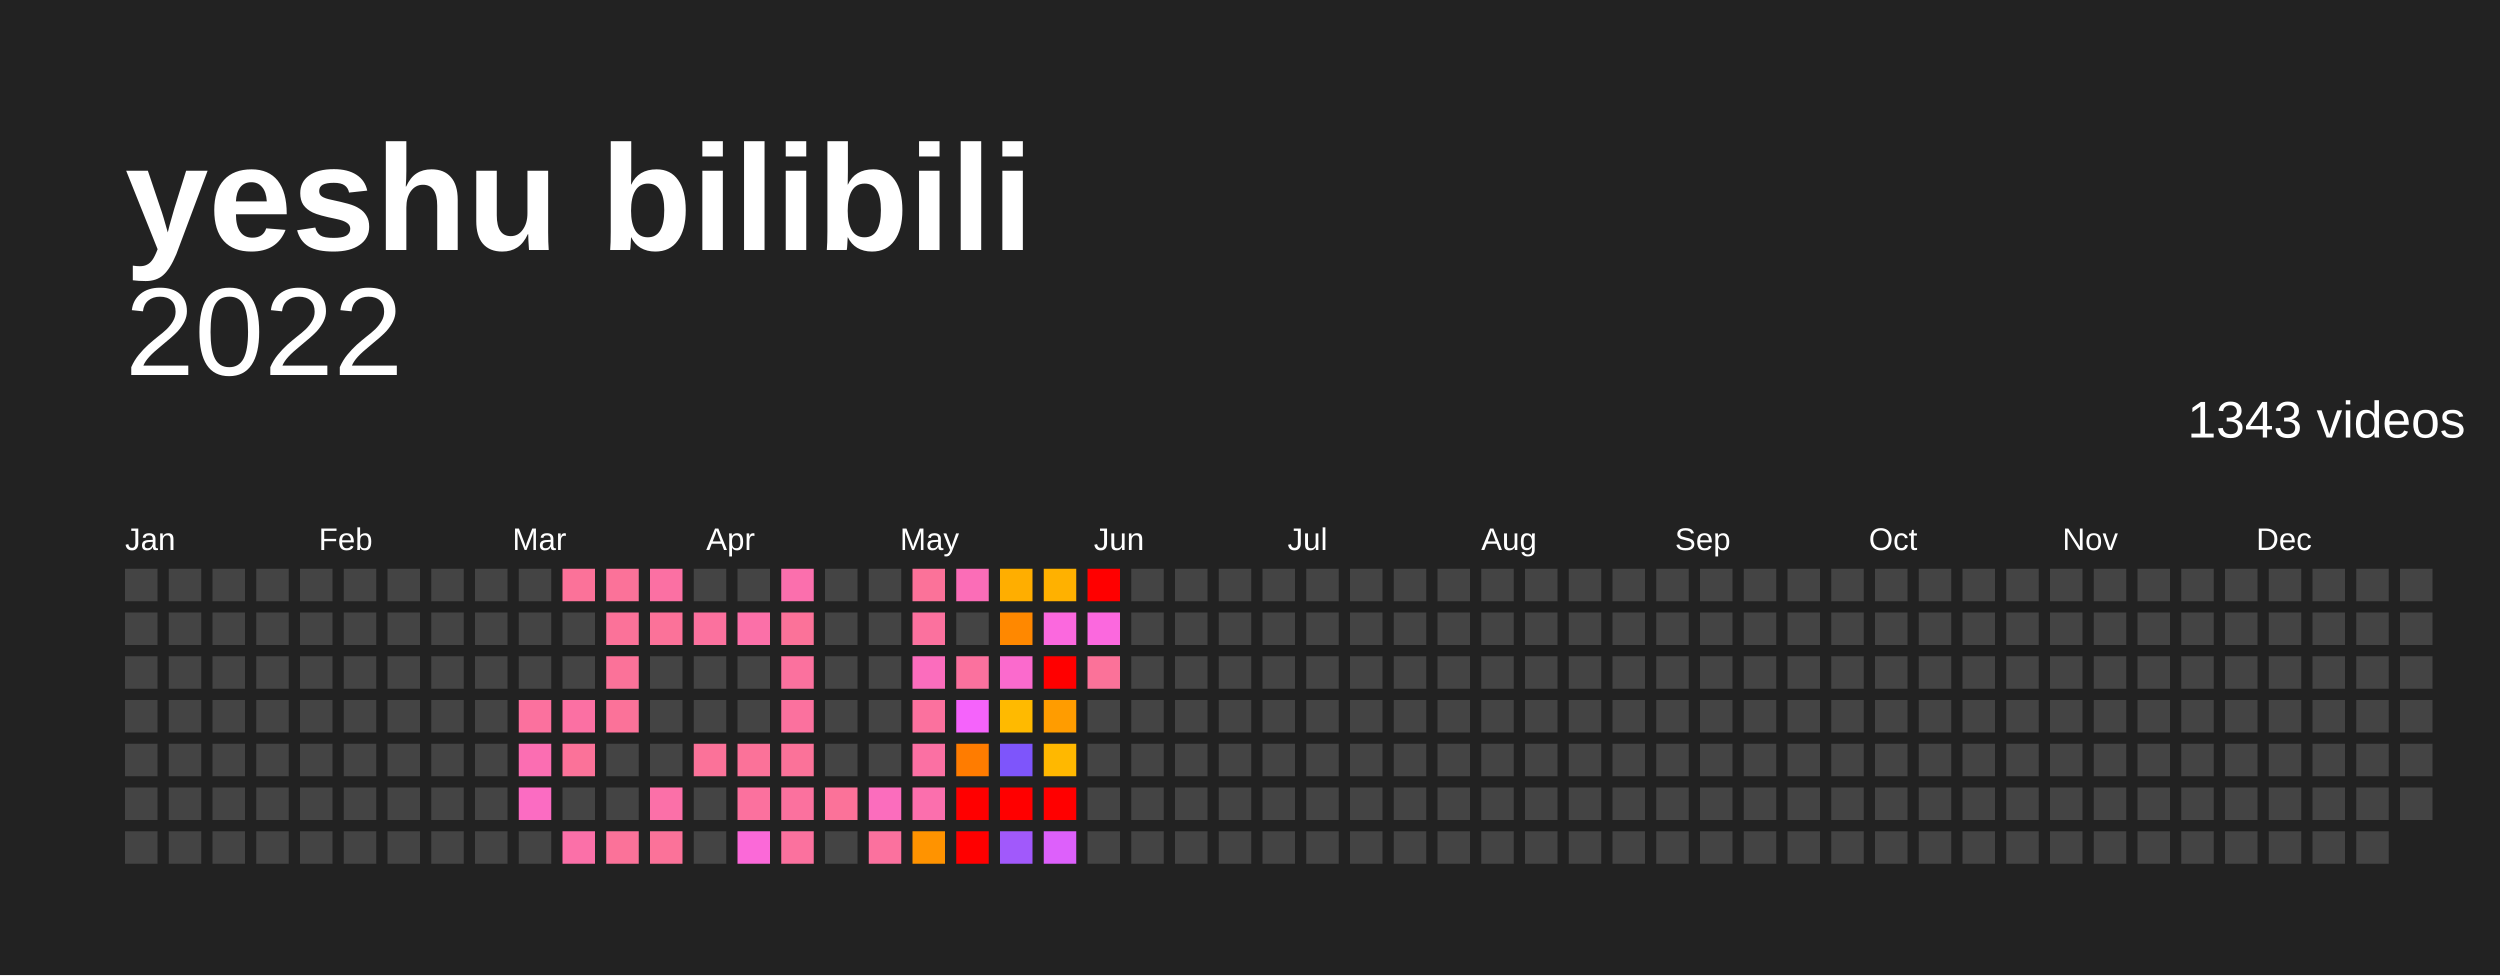
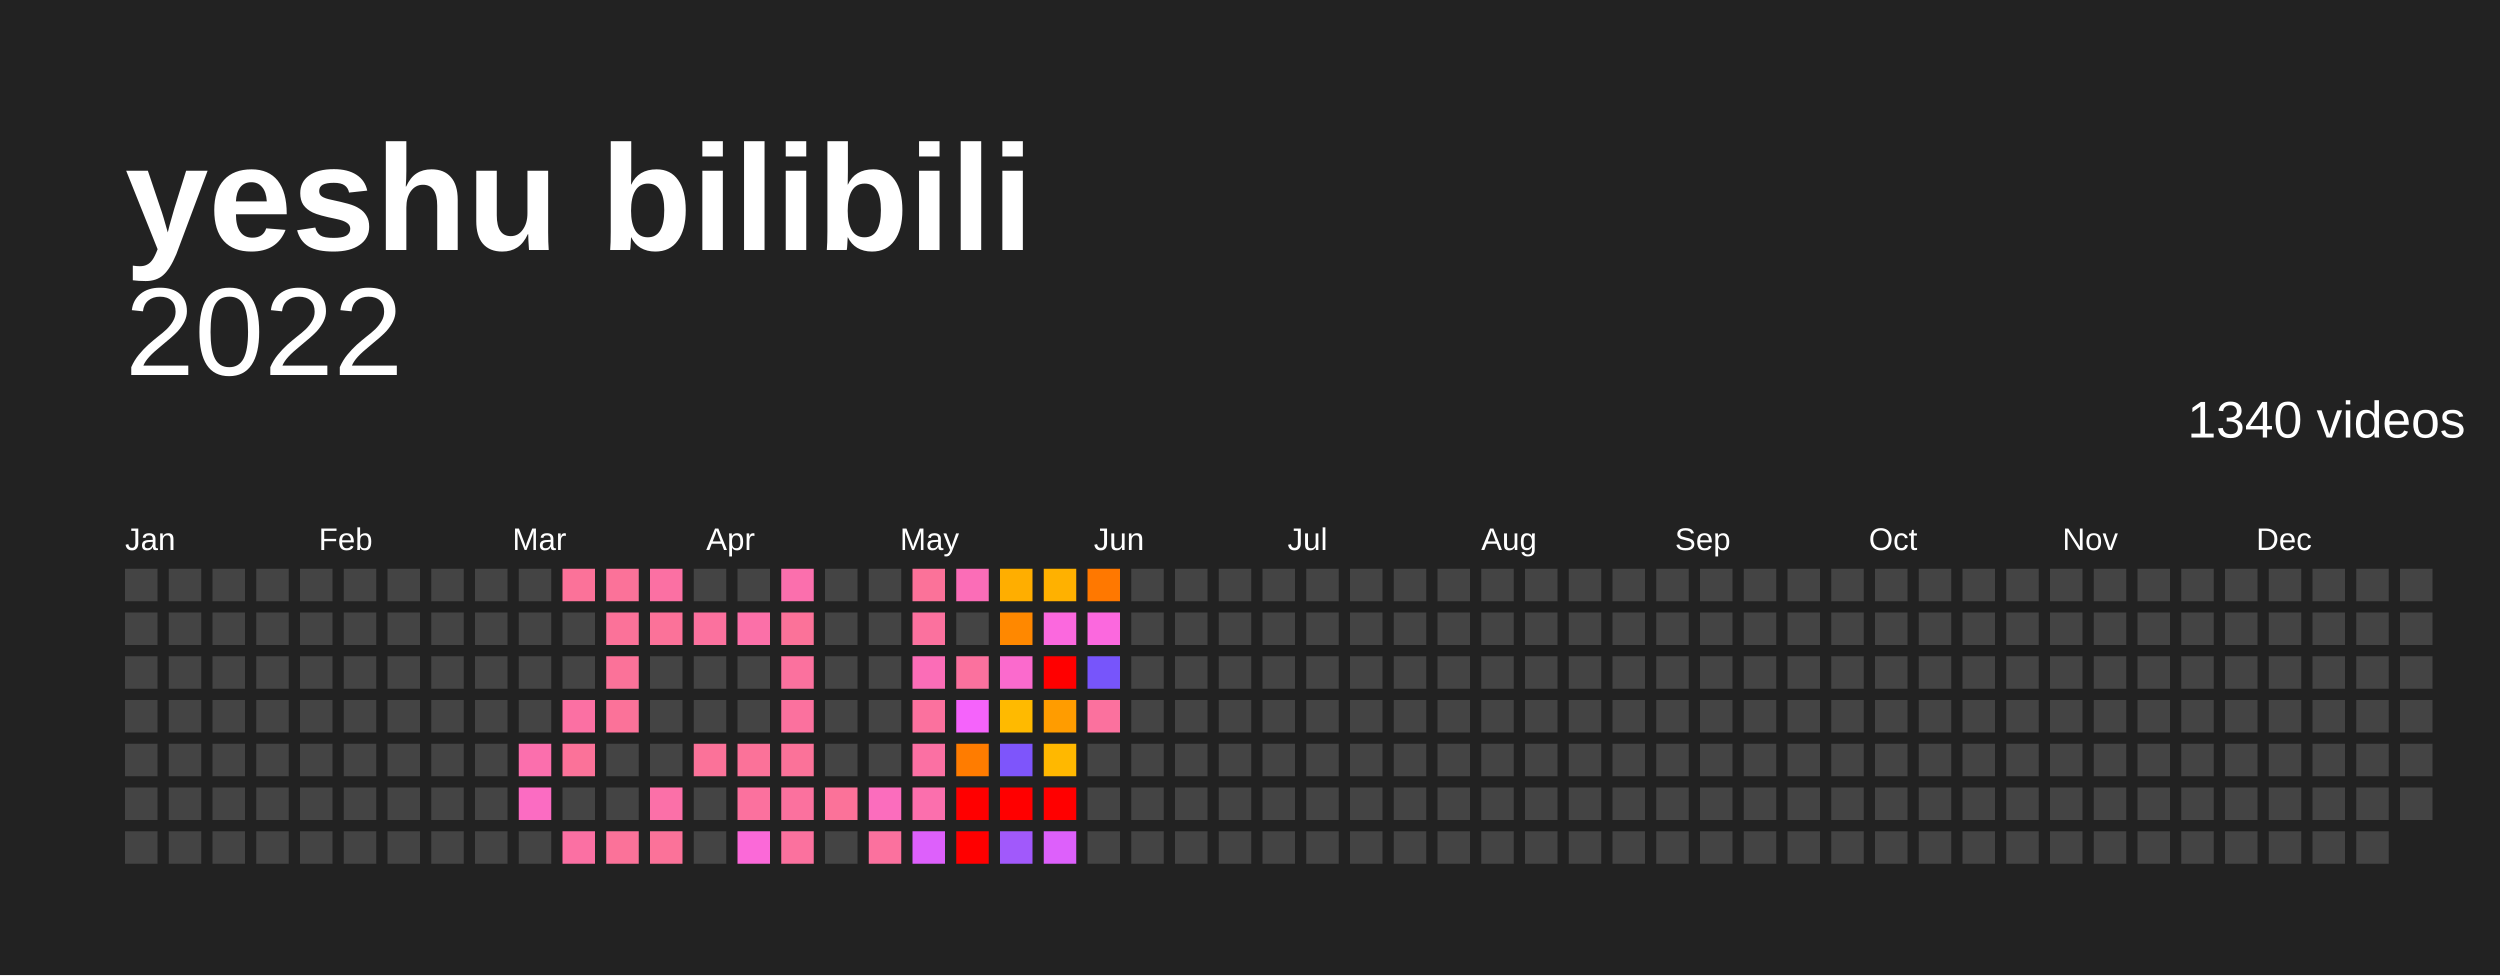
<svg xmlns="http://www.w3.org/2000/svg" baseProfile="full" height="78mm" version="1.1" viewBox="0,0,200,78" width="200mm">
  <defs />
  <rect fill="#222222" height="78" width="200" x="0" y="0" />
  <text fill="#FFFFFF" style="font-size:12px; font-family:Arial; font-weight:bold;" x="10" y="20">yeshu bilibili</text>
  <text alignment-baseline="hanging" fill="#FFFFFF" style="font-size:10.0px; font-family:Arial;" x="10" y="30">2022</text>
-   <text alignment-baseline="hanging" fill="#FFFFFF" style="font-size:4.125px; font-family:Arial;" x="175" y="35">1343 videos</text>
+   <text alignment-baseline="hanging" fill="#FFFFFF" style="font-size:4.125px; font-family:Arial;" x="175" y="35">1340 videos</text>
  <text fill="#FFFFFF" style="font-size:2.5px; font-family:Arial" x="10.0" y="44">Jan</text>
  <text fill="#FFFFFF" style="font-size:2.5px; font-family:Arial" x="25.5" y="44">Feb</text>
  <text fill="#FFFFFF" style="font-size:2.5px; font-family:Arial" x="41.0" y="44">Mar</text>
  <text fill="#FFFFFF" style="font-size:2.5px; font-family:Arial" x="56.5" y="44">Apr</text>
  <text fill="#FFFFFF" style="font-size:2.5px; font-family:Arial" x="72.0" y="44">May</text>
  <text fill="#FFFFFF" style="font-size:2.5px; font-family:Arial" x="87.5" y="44">Jun</text>
  <text fill="#FFFFFF" style="font-size:2.5px; font-family:Arial" x="103.0" y="44">Jul</text>
  <text fill="#FFFFFF" style="font-size:2.5px; font-family:Arial" x="118.5" y="44">Aug</text>
  <text fill="#FFFFFF" style="font-size:2.5px; font-family:Arial" x="134.0" y="44">Sep</text>
  <text fill="#FFFFFF" style="font-size:2.5px; font-family:Arial" x="149.5" y="44">Oct</text>
  <text fill="#FFFFFF" style="font-size:2.5px; font-family:Arial" x="165.0" y="44">Nov</text>
  <text fill="#FFFFFF" style="font-size:2.5px; font-family:Arial" x="180.5" y="44">Dec</text>
  <rect fill="#444444" height="2.6" width="2.6" x="10.0" y="45.5" />
  <rect fill="#444444" height="2.6" width="2.6" x="10.0" y="49.0" />
  <rect fill="#444444" height="2.6" width="2.6" x="10.0" y="52.5" />
  <rect fill="#444444" height="2.6" width="2.6" x="10.0" y="56.0" />
  <rect fill="#444444" height="2.6" width="2.6" x="10.0" y="59.5" />
  <rect fill="#444444" height="2.6" width="2.6" x="10.0" y="63.0" />
  <rect fill="#444444" height="2.6" width="2.6" x="10.0" y="66.5" />
  <rect fill="#444444" height="2.6" width="2.6" x="13.5" y="45.5" />
  <rect fill="#444444" height="2.6" width="2.6" x="13.5" y="49.0" />
  <rect fill="#444444" height="2.6" width="2.6" x="13.5" y="52.5" />
  <rect fill="#444444" height="2.6" width="2.6" x="13.5" y="56.0" />
  <rect fill="#444444" height="2.6" width="2.6" x="13.5" y="59.5" />
  <rect fill="#444444" height="2.6" width="2.6" x="13.5" y="63.0" />
  <rect fill="#444444" height="2.6" width="2.6" x="13.5" y="66.5" />
  <rect fill="#444444" height="2.6" width="2.6" x="17.0" y="45.5" />
  <rect fill="#444444" height="2.6" width="2.6" x="17.0" y="49.0" />
  <rect fill="#444444" height="2.6" width="2.6" x="17.0" y="52.5" />
  <rect fill="#444444" height="2.6" width="2.6" x="17.0" y="56.0" />
  <rect fill="#444444" height="2.6" width="2.6" x="17.0" y="59.5" />
  <rect fill="#444444" height="2.6" width="2.6" x="17.0" y="63.0" />
  <rect fill="#444444" height="2.6" width="2.6" x="17.0" y="66.5" />
  <rect fill="#444444" height="2.6" width="2.6" x="20.5" y="45.5" />
  <rect fill="#444444" height="2.6" width="2.6" x="20.5" y="49.0" />
  <rect fill="#444444" height="2.6" width="2.6" x="20.5" y="52.5" />
  <rect fill="#444444" height="2.6" width="2.6" x="20.5" y="56.0" />
  <rect fill="#444444" height="2.6" width="2.6" x="20.5" y="59.5" />
  <rect fill="#444444" height="2.6" width="2.6" x="20.5" y="63.0" />
  <rect fill="#444444" height="2.6" width="2.6" x="20.5" y="66.5" />
  <rect fill="#444444" height="2.6" width="2.6" x="24.0" y="45.5" />
  <rect fill="#444444" height="2.6" width="2.6" x="24.0" y="49.0" />
  <rect fill="#444444" height="2.6" width="2.6" x="24.0" y="52.5" />
  <rect fill="#444444" height="2.6" width="2.6" x="24.0" y="56.0" />
  <rect fill="#444444" height="2.6" width="2.6" x="24.0" y="59.5" />
  <rect fill="#444444" height="2.6" width="2.6" x="24.0" y="63.0" />
  <rect fill="#444444" height="2.6" width="2.6" x="24.0" y="66.5" />
  <rect fill="#444444" height="2.6" width="2.6" x="27.5" y="45.5" />
  <rect fill="#444444" height="2.6" width="2.6" x="27.5" y="49.0" />
  <rect fill="#444444" height="2.6" width="2.6" x="27.5" y="52.5" />
  <rect fill="#444444" height="2.6" width="2.6" x="27.5" y="56.0" />
  <rect fill="#444444" height="2.6" width="2.6" x="27.5" y="59.5" />
  <rect fill="#444444" height="2.6" width="2.6" x="27.5" y="63.0" />
  <rect fill="#444444" height="2.6" width="2.6" x="27.5" y="66.5" />
  <rect fill="#444444" height="2.6" width="2.6" x="31.0" y="45.5" />
  <rect fill="#444444" height="2.6" width="2.6" x="31.0" y="49.0" />
  <rect fill="#444444" height="2.6" width="2.6" x="31.0" y="52.5" />
  <rect fill="#444444" height="2.6" width="2.6" x="31.0" y="56.0" />
  <rect fill="#444444" height="2.6" width="2.6" x="31.0" y="59.5" />
  <rect fill="#444444" height="2.6" width="2.6" x="31.0" y="63.0" />
  <rect fill="#444444" height="2.6" width="2.6" x="31.0" y="66.5" />
  <rect fill="#444444" height="2.6" width="2.6" x="34.5" y="45.5" />
  <rect fill="#444444" height="2.6" width="2.6" x="34.5" y="49.0" />
  <rect fill="#444444" height="2.6" width="2.6" x="34.5" y="52.5" />
  <rect fill="#444444" height="2.6" width="2.6" x="34.5" y="56.0" />
  <rect fill="#444444" height="2.6" width="2.6" x="34.5" y="59.5" />
  <rect fill="#444444" height="2.6" width="2.6" x="34.5" y="63.0" />
  <rect fill="#444444" height="2.6" width="2.6" x="34.5" y="66.5" />
  <rect fill="#444444" height="2.6" width="2.6" x="38.0" y="45.5" />
  <rect fill="#444444" height="2.6" width="2.6" x="38.0" y="49.0" />
  <rect fill="#444444" height="2.6" width="2.6" x="38.0" y="52.5" />
  <rect fill="#444444" height="2.6" width="2.6" x="38.0" y="56.0" />
  <rect fill="#444444" height="2.6" width="2.6" x="38.0" y="59.5" />
  <rect fill="#444444" height="2.6" width="2.6" x="38.0" y="63.0" />
  <rect fill="#444444" height="2.6" width="2.6" x="38.0" y="66.5" />
  <rect fill="#444444" height="2.6" width="2.6" x="41.5" y="45.5" />
  <rect fill="#444444" height="2.6" width="2.6" x="41.5" y="49.0" />
  <rect fill="#444444" height="2.6" width="2.6" x="41.5" y="52.5" />
-   <rect fill="#fb719e" height="2.6" width="2.6" x="41.5" y="56.0" />
-   <rect fill="#fb6eb2" height="2.6" width="2.6" x="41.5" y="59.5" />
+   <rect fill="#444444" height="2.6" width="2.6" x="41.5" y="56.0" />
+   <rect fill="#fb6fad" height="2.6" width="2.6" x="41.5" y="59.5" />
  <rect fill="#fb6cc2" height="2.6" width="2.6" x="41.5" y="63.0" />
  <rect fill="#444444" height="2.6" width="2.6" x="41.5" y="66.5" />
  <rect fill="#fb7299" height="2.6" width="2.6" x="45.0" y="45.5" />
  <rect fill="#444444" height="2.6" width="2.6" x="45.0" y="49.0" />
  <rect fill="#444444" height="2.6" width="2.6" x="45.0" y="52.5" />
  <rect fill="#fb70a3" height="2.6" width="2.6" x="45.0" y="56.0" />
  <rect fill="#fb7299" height="2.6" width="2.6" x="45.0" y="59.5" />
  <rect fill="#444444" height="2.6" width="2.6" x="45.0" y="63.0" />
-   <rect fill="#fb70a8" height="2.6" width="2.6" x="45.0" y="66.5" />
+   <rect fill="#fb70a3" height="2.6" width="2.6" x="45.0" y="66.5" />
  <rect fill="#fb7299" height="2.6" width="2.6" x="48.5" y="45.5" />
  <rect fill="#fb7299" height="2.6" width="2.6" x="48.5" y="49.0" />
  <rect fill="#fb7299" height="2.6" width="2.6" x="48.5" y="52.5" />
  <rect fill="#fb7299" height="2.6" width="2.6" x="48.5" y="56.0" />
  <rect fill="#444444" height="2.6" width="2.6" x="48.5" y="59.5" />
  <rect fill="#444444" height="2.6" width="2.6" x="48.5" y="63.0" />
  <rect fill="#fb7299" height="2.6" width="2.6" x="48.5" y="66.5" />
  <rect fill="#fb70a3" height="2.6" width="2.6" x="52.0" y="45.5" />
  <rect fill="#fb7299" height="2.6" width="2.6" x="52.0" y="49.0" />
  <rect fill="#444444" height="2.6" width="2.6" x="52.0" y="52.5" />
  <rect fill="#444444" height="2.6" width="2.6" x="52.0" y="56.0" />
  <rect fill="#444444" height="2.6" width="2.6" x="52.0" y="59.5" />
  <rect fill="#fb70a8" height="2.6" width="2.6" x="52.0" y="63.0" />
  <rect fill="#fb7299" height="2.6" width="2.6" x="52.0" y="66.5" />
  <rect fill="#444444" height="2.6" width="2.6" x="55.5" y="45.5" />
  <rect fill="#fb719e" height="2.6" width="2.6" x="55.5" y="49.0" />
  <rect fill="#444444" height="2.6" width="2.6" x="55.5" y="52.5" />
  <rect fill="#444444" height="2.6" width="2.6" x="55.5" y="56.0" />
  <rect fill="#fb7299" height="2.6" width="2.6" x="55.5" y="59.5" />
  <rect fill="#444444" height="2.6" width="2.6" x="55.5" y="63.0" />
  <rect fill="#444444" height="2.6" width="2.6" x="55.5" y="66.5" />
  <rect fill="#444444" height="2.6" width="2.6" x="59.0" y="45.5" />
  <rect fill="#fb70a8" height="2.6" width="2.6" x="59.0" y="49.0" />
  <rect fill="#444444" height="2.6" width="2.6" x="59.0" y="52.5" />
  <rect fill="#444444" height="2.6" width="2.6" x="59.0" y="56.0" />
  <rect fill="#fb7299" height="2.6" width="2.6" x="59.0" y="59.5" />
  <rect fill="#fb719e" height="2.6" width="2.6" x="59.0" y="63.0" />
  <rect fill="#fb69d8" height="2.6" width="2.6" x="59.0" y="66.5" />
  <rect fill="#fb6fad" height="2.6" width="2.6" x="62.5" y="45.5" />
  <rect fill="#fb7299" height="2.6" width="2.6" x="62.5" y="49.0" />
  <rect fill="#fb719e" height="2.6" width="2.6" x="62.5" y="52.5" />
  <rect fill="#fb719e" height="2.6" width="2.6" x="62.5" y="56.0" />
  <rect fill="#fb7299" height="2.6" width="2.6" x="62.5" y="59.5" />
  <rect fill="#fb719e" height="2.6" width="2.6" x="62.5" y="63.0" />
  <rect fill="#fb719e" height="2.6" width="2.6" x="62.5" y="66.5" />
  <rect fill="#444444" height="2.6" width="2.6" x="66.0" y="45.5" />
  <rect fill="#444444" height="2.6" width="2.6" x="66.0" y="49.0" />
  <rect fill="#444444" height="2.6" width="2.6" x="66.0" y="52.5" />
  <rect fill="#444444" height="2.6" width="2.6" x="66.0" y="56.0" />
  <rect fill="#444444" height="2.6" width="2.6" x="66.0" y="59.5" />
  <rect fill="#fb7299" height="2.6" width="2.6" x="66.0" y="63.0" />
  <rect fill="#444444" height="2.6" width="2.6" x="66.0" y="66.5" />
  <rect fill="#444444" height="2.6" width="2.6" x="69.5" y="45.5" />
  <rect fill="#444444" height="2.6" width="2.6" x="69.5" y="49.0" />
  <rect fill="#444444" height="2.6" width="2.6" x="69.5" y="52.5" />
  <rect fill="#444444" height="2.6" width="2.6" x="69.5" y="56.0" />
  <rect fill="#444444" height="2.6" width="2.6" x="69.5" y="59.5" />
  <rect fill="#fb6dbd" height="2.6" width="2.6" x="69.5" y="63.0" />
  <rect fill="#fb719e" height="2.6" width="2.6" x="69.5" y="66.5" />
  <rect fill="#fb7299" height="2.6" width="2.6" x="73.0" y="45.5" />
  <rect fill="#fb719e" height="2.6" width="2.6" x="73.0" y="49.0" />
-   <rect fill="#fb6dbd" height="2.6" width="2.6" x="73.0" y="52.5" />
+   <rect fill="#fb6db7" height="2.6" width="2.6" x="73.0" y="52.5" />
  <rect fill="#fb719e" height="2.6" width="2.6" x="73.0" y="56.0" />
  <rect fill="#fb70a3" height="2.6" width="2.6" x="73.0" y="59.5" />
  <rect fill="#fb6fad" height="2.6" width="2.6" x="73.0" y="63.0" />
-   <rect fill="#ff9300" height="2.6" width="2.6" x="73.0" y="66.5" />
+   <rect fill="#dd60fb" height="2.6" width="2.6" x="73.0" y="66.5" />
  <rect fill="#fb6db7" height="2.6" width="2.6" x="76.5" y="45.5" />
  <rect fill="#444444" height="2.6" width="2.6" x="76.5" y="49.0" />
  <rect fill="#fb719e" height="2.6" width="2.6" x="76.5" y="52.5" />
  <rect fill="#f563fb" height="2.6" width="2.6" x="76.5" y="56.0" />
  <rect fill="#ff7c00" height="2.6" width="2.6" x="76.5" y="59.5" />
  <rect fill="red" height="2.6" width="2.6" x="76.5" y="63.0" />
  <rect fill="red" height="2.6" width="2.6" x="76.5" y="66.5" />
  <rect fill="#ffae00" height="2.6" width="2.6" x="80.0" y="45.5" />
  <rect fill="#ff8800" height="2.6" width="2.6" x="80.0" y="49.0" />
  <rect fill="#fb6acd" height="2.6" width="2.6" x="80.0" y="52.5" />
  <rect fill="#ffba00" height="2.6" width="2.6" x="80.0" y="56.0" />
  <rect fill="#7e55fb" height="2.6" width="2.6" x="80.0" y="59.5" />
  <rect fill="red" height="2.6" width="2.6" x="80.0" y="63.0" />
  <rect fill="#a159fb" height="2.6" width="2.6" x="80.0" y="66.5" />
  <rect fill="#ffb100" height="2.6" width="2.6" x="83.5" y="45.5" />
  <rect fill="#fb68de" height="2.6" width="2.6" x="83.5" y="49.0" />
  <rect fill="red" height="2.6" width="2.6" x="83.5" y="52.5" />
  <rect fill="#ff9c00" height="2.6" width="2.6" x="83.5" y="56.0" />
  <rect fill="#ffb800" height="2.6" width="2.6" x="83.5" y="59.5" />
  <rect fill="red" height="2.6" width="2.6" x="83.5" y="63.0" />
  <rect fill="#dd60fb" height="2.6" width="2.6" x="83.5" y="66.5" />
-   <rect fill="red" height="2.6" width="2.6" x="87.0" y="45.5" />
+   <rect fill="#ff7800" height="2.6" width="2.6" x="87.0" y="45.5" />
  <rect fill="#fb68de" height="2.6" width="2.6" x="87.0" y="49.0" />
-   <rect fill="#fb7299" height="2.6" width="2.6" x="87.0" y="52.5" />
-   <rect fill="#444444" height="2.6" width="2.6" x="87.0" y="56.0" />
+   <rect fill="#7755fb" height="2.6" width="2.6" x="87.0" y="52.5" />
+   <rect fill="#fb719e" height="2.6" width="2.6" x="87.0" y="56.0" />
  <rect fill="#444444" height="2.6" width="2.6" x="87.0" y="59.5" />
  <rect fill="#444444" height="2.6" width="2.6" x="87.0" y="63.0" />
  <rect fill="#444444" height="2.6" width="2.6" x="87.0" y="66.5" />
  <rect fill="#444444" height="2.6" width="2.6" x="90.5" y="45.5" />
  <rect fill="#444444" height="2.6" width="2.6" x="90.5" y="49.0" />
  <rect fill="#444444" height="2.6" width="2.6" x="90.5" y="52.5" />
  <rect fill="#444444" height="2.6" width="2.6" x="90.5" y="56.0" />
  <rect fill="#444444" height="2.6" width="2.6" x="90.5" y="59.5" />
  <rect fill="#444444" height="2.6" width="2.6" x="90.5" y="63.0" />
  <rect fill="#444444" height="2.6" width="2.6" x="90.5" y="66.5" />
  <rect fill="#444444" height="2.6" width="2.6" x="94.0" y="45.5" />
  <rect fill="#444444" height="2.6" width="2.6" x="94.0" y="49.0" />
  <rect fill="#444444" height="2.6" width="2.6" x="94.0" y="52.5" />
  <rect fill="#444444" height="2.6" width="2.6" x="94.0" y="56.0" />
  <rect fill="#444444" height="2.6" width="2.6" x="94.0" y="59.5" />
  <rect fill="#444444" height="2.6" width="2.6" x="94.0" y="63.0" />
  <rect fill="#444444" height="2.6" width="2.6" x="94.0" y="66.5" />
  <rect fill="#444444" height="2.6" width="2.6" x="97.5" y="45.5" />
  <rect fill="#444444" height="2.6" width="2.6" x="97.5" y="49.0" />
  <rect fill="#444444" height="2.6" width="2.6" x="97.5" y="52.5" />
  <rect fill="#444444" height="2.6" width="2.6" x="97.5" y="56.0" />
  <rect fill="#444444" height="2.6" width="2.6" x="97.5" y="59.5" />
  <rect fill="#444444" height="2.6" width="2.6" x="97.5" y="63.0" />
  <rect fill="#444444" height="2.6" width="2.6" x="97.5" y="66.5" />
  <rect fill="#444444" height="2.6" width="2.6" x="101.0" y="45.5" />
  <rect fill="#444444" height="2.6" width="2.6" x="101.0" y="49.0" />
  <rect fill="#444444" height="2.6" width="2.6" x="101.0" y="52.5" />
  <rect fill="#444444" height="2.6" width="2.6" x="101.0" y="56.0" />
  <rect fill="#444444" height="2.6" width="2.6" x="101.0" y="59.5" />
  <rect fill="#444444" height="2.6" width="2.6" x="101.0" y="63.0" />
  <rect fill="#444444" height="2.6" width="2.6" x="101.0" y="66.5" />
  <rect fill="#444444" height="2.6" width="2.6" x="104.5" y="45.5" />
  <rect fill="#444444" height="2.6" width="2.6" x="104.5" y="49.0" />
  <rect fill="#444444" height="2.6" width="2.6" x="104.5" y="52.5" />
  <rect fill="#444444" height="2.6" width="2.6" x="104.5" y="56.0" />
  <rect fill="#444444" height="2.6" width="2.6" x="104.5" y="59.5" />
  <rect fill="#444444" height="2.6" width="2.6" x="104.5" y="63.0" />
  <rect fill="#444444" height="2.6" width="2.6" x="104.5" y="66.5" />
  <rect fill="#444444" height="2.6" width="2.6" x="108.0" y="45.5" />
  <rect fill="#444444" height="2.6" width="2.6" x="108.0" y="49.0" />
  <rect fill="#444444" height="2.6" width="2.6" x="108.0" y="52.5" />
  <rect fill="#444444" height="2.6" width="2.6" x="108.0" y="56.0" />
  <rect fill="#444444" height="2.6" width="2.6" x="108.0" y="59.5" />
  <rect fill="#444444" height="2.6" width="2.6" x="108.0" y="63.0" />
  <rect fill="#444444" height="2.6" width="2.6" x="108.0" y="66.5" />
  <rect fill="#444444" height="2.6" width="2.6" x="111.5" y="45.5" />
  <rect fill="#444444" height="2.6" width="2.6" x="111.5" y="49.0" />
  <rect fill="#444444" height="2.6" width="2.6" x="111.5" y="52.5" />
  <rect fill="#444444" height="2.6" width="2.6" x="111.5" y="56.0" />
  <rect fill="#444444" height="2.6" width="2.6" x="111.5" y="59.5" />
  <rect fill="#444444" height="2.6" width="2.6" x="111.5" y="63.0" />
  <rect fill="#444444" height="2.6" width="2.6" x="111.5" y="66.5" />
  <rect fill="#444444" height="2.6" width="2.6" x="115.0" y="45.5" />
  <rect fill="#444444" height="2.6" width="2.6" x="115.0" y="49.0" />
  <rect fill="#444444" height="2.6" width="2.6" x="115.0" y="52.5" />
  <rect fill="#444444" height="2.6" width="2.6" x="115.0" y="56.0" />
  <rect fill="#444444" height="2.6" width="2.6" x="115.0" y="59.5" />
  <rect fill="#444444" height="2.6" width="2.6" x="115.0" y="63.0" />
  <rect fill="#444444" height="2.6" width="2.6" x="115.0" y="66.5" />
  <rect fill="#444444" height="2.6" width="2.6" x="118.5" y="45.5" />
  <rect fill="#444444" height="2.6" width="2.6" x="118.5" y="49.0" />
  <rect fill="#444444" height="2.6" width="2.6" x="118.5" y="52.5" />
  <rect fill="#444444" height="2.6" width="2.6" x="118.5" y="56.0" />
  <rect fill="#444444" height="2.6" width="2.6" x="118.5" y="59.5" />
  <rect fill="#444444" height="2.6" width="2.6" x="118.5" y="63.0" />
  <rect fill="#444444" height="2.6" width="2.6" x="118.5" y="66.5" />
  <rect fill="#444444" height="2.6" width="2.6" x="122.0" y="45.5" />
  <rect fill="#444444" height="2.6" width="2.6" x="122.0" y="49.0" />
  <rect fill="#444444" height="2.6" width="2.6" x="122.0" y="52.5" />
  <rect fill="#444444" height="2.6" width="2.6" x="122.0" y="56.0" />
  <rect fill="#444444" height="2.6" width="2.6" x="122.0" y="59.5" />
  <rect fill="#444444" height="2.6" width="2.6" x="122.0" y="63.0" />
  <rect fill="#444444" height="2.6" width="2.6" x="122.0" y="66.5" />
  <rect fill="#444444" height="2.6" width="2.6" x="125.5" y="45.5" />
  <rect fill="#444444" height="2.6" width="2.6" x="125.5" y="49.0" />
  <rect fill="#444444" height="2.6" width="2.6" x="125.5" y="52.5" />
  <rect fill="#444444" height="2.6" width="2.6" x="125.5" y="56.0" />
  <rect fill="#444444" height="2.6" width="2.6" x="125.5" y="59.5" />
  <rect fill="#444444" height="2.6" width="2.6" x="125.5" y="63.0" />
  <rect fill="#444444" height="2.6" width="2.6" x="125.5" y="66.5" />
  <rect fill="#444444" height="2.6" width="2.6" x="129.0" y="45.5" />
  <rect fill="#444444" height="2.6" width="2.6" x="129.0" y="49.0" />
  <rect fill="#444444" height="2.6" width="2.6" x="129.0" y="52.5" />
  <rect fill="#444444" height="2.6" width="2.6" x="129.0" y="56.0" />
  <rect fill="#444444" height="2.6" width="2.6" x="129.0" y="59.5" />
  <rect fill="#444444" height="2.6" width="2.6" x="129.0" y="63.0" />
  <rect fill="#444444" height="2.6" width="2.6" x="129.0" y="66.5" />
  <rect fill="#444444" height="2.6" width="2.6" x="132.5" y="45.5" />
  <rect fill="#444444" height="2.6" width="2.6" x="132.5" y="49.0" />
  <rect fill="#444444" height="2.6" width="2.6" x="132.5" y="52.5" />
  <rect fill="#444444" height="2.6" width="2.6" x="132.5" y="56.0" />
  <rect fill="#444444" height="2.6" width="2.6" x="132.5" y="59.5" />
  <rect fill="#444444" height="2.6" width="2.6" x="132.5" y="63.0" />
  <rect fill="#444444" height="2.6" width="2.6" x="132.5" y="66.5" />
  <rect fill="#444444" height="2.6" width="2.6" x="136.0" y="45.5" />
  <rect fill="#444444" height="2.6" width="2.6" x="136.0" y="49.0" />
  <rect fill="#444444" height="2.6" width="2.6" x="136.0" y="52.5" />
  <rect fill="#444444" height="2.6" width="2.6" x="136.0" y="56.0" />
  <rect fill="#444444" height="2.6" width="2.6" x="136.0" y="59.5" />
  <rect fill="#444444" height="2.6" width="2.6" x="136.0" y="63.0" />
  <rect fill="#444444" height="2.6" width="2.6" x="136.0" y="66.5" />
  <rect fill="#444444" height="2.6" width="2.6" x="139.5" y="45.5" />
  <rect fill="#444444" height="2.6" width="2.6" x="139.5" y="49.0" />
  <rect fill="#444444" height="2.6" width="2.6" x="139.5" y="52.5" />
  <rect fill="#444444" height="2.6" width="2.6" x="139.5" y="56.0" />
  <rect fill="#444444" height="2.6" width="2.6" x="139.5" y="59.5" />
  <rect fill="#444444" height="2.6" width="2.6" x="139.5" y="63.0" />
  <rect fill="#444444" height="2.6" width="2.6" x="139.5" y="66.5" />
  <rect fill="#444444" height="2.6" width="2.6" x="143.0" y="45.5" />
  <rect fill="#444444" height="2.6" width="2.6" x="143.0" y="49.0" />
  <rect fill="#444444" height="2.6" width="2.6" x="143.0" y="52.5" />
  <rect fill="#444444" height="2.6" width="2.6" x="143.0" y="56.0" />
  <rect fill="#444444" height="2.6" width="2.6" x="143.0" y="59.5" />
  <rect fill="#444444" height="2.6" width="2.6" x="143.0" y="63.0" />
  <rect fill="#444444" height="2.6" width="2.6" x="143.0" y="66.5" />
  <rect fill="#444444" height="2.6" width="2.6" x="146.5" y="45.5" />
  <rect fill="#444444" height="2.6" width="2.6" x="146.5" y="49.0" />
  <rect fill="#444444" height="2.6" width="2.6" x="146.5" y="52.5" />
  <rect fill="#444444" height="2.6" width="2.6" x="146.5" y="56.0" />
  <rect fill="#444444" height="2.6" width="2.6" x="146.5" y="59.5" />
  <rect fill="#444444" height="2.6" width="2.6" x="146.5" y="63.0" />
  <rect fill="#444444" height="2.6" width="2.6" x="146.5" y="66.5" />
  <rect fill="#444444" height="2.6" width="2.6" x="150.0" y="45.5" />
  <rect fill="#444444" height="2.6" width="2.6" x="150.0" y="49.0" />
  <rect fill="#444444" height="2.6" width="2.6" x="150.0" y="52.5" />
  <rect fill="#444444" height="2.6" width="2.6" x="150.0" y="56.0" />
  <rect fill="#444444" height="2.6" width="2.6" x="150.0" y="59.5" />
  <rect fill="#444444" height="2.6" width="2.6" x="150.0" y="63.0" />
  <rect fill="#444444" height="2.6" width="2.6" x="150.0" y="66.5" />
  <rect fill="#444444" height="2.6" width="2.6" x="153.5" y="45.5" />
  <rect fill="#444444" height="2.6" width="2.6" x="153.5" y="49.0" />
  <rect fill="#444444" height="2.6" width="2.6" x="153.5" y="52.5" />
  <rect fill="#444444" height="2.6" width="2.6" x="153.5" y="56.0" />
  <rect fill="#444444" height="2.6" width="2.6" x="153.5" y="59.5" />
  <rect fill="#444444" height="2.6" width="2.6" x="153.5" y="63.0" />
  <rect fill="#444444" height="2.6" width="2.6" x="153.5" y="66.5" />
  <rect fill="#444444" height="2.6" width="2.6" x="157.0" y="45.5" />
  <rect fill="#444444" height="2.6" width="2.6" x="157.0" y="49.0" />
  <rect fill="#444444" height="2.6" width="2.6" x="157.0" y="52.5" />
  <rect fill="#444444" height="2.6" width="2.6" x="157.0" y="56.0" />
  <rect fill="#444444" height="2.6" width="2.6" x="157.0" y="59.5" />
  <rect fill="#444444" height="2.6" width="2.6" x="157.0" y="63.0" />
  <rect fill="#444444" height="2.6" width="2.6" x="157.0" y="66.5" />
  <rect fill="#444444" height="2.6" width="2.6" x="160.5" y="45.5" />
  <rect fill="#444444" height="2.6" width="2.6" x="160.5" y="49.0" />
  <rect fill="#444444" height="2.6" width="2.6" x="160.5" y="52.5" />
  <rect fill="#444444" height="2.6" width="2.6" x="160.5" y="56.0" />
  <rect fill="#444444" height="2.6" width="2.6" x="160.5" y="59.5" />
  <rect fill="#444444" height="2.6" width="2.6" x="160.5" y="63.0" />
  <rect fill="#444444" height="2.6" width="2.6" x="160.5" y="66.5" />
  <rect fill="#444444" height="2.6" width="2.6" x="164.0" y="45.5" />
  <rect fill="#444444" height="2.6" width="2.6" x="164.0" y="49.0" />
  <rect fill="#444444" height="2.6" width="2.6" x="164.0" y="52.5" />
  <rect fill="#444444" height="2.6" width="2.6" x="164.0" y="56.0" />
  <rect fill="#444444" height="2.6" width="2.6" x="164.0" y="59.5" />
  <rect fill="#444444" height="2.6" width="2.6" x="164.0" y="63.0" />
  <rect fill="#444444" height="2.6" width="2.6" x="164.0" y="66.5" />
  <rect fill="#444444" height="2.6" width="2.6" x="167.5" y="45.5" />
  <rect fill="#444444" height="2.6" width="2.6" x="167.5" y="49.0" />
  <rect fill="#444444" height="2.6" width="2.6" x="167.5" y="52.5" />
  <rect fill="#444444" height="2.6" width="2.6" x="167.5" y="56.0" />
  <rect fill="#444444" height="2.6" width="2.6" x="167.5" y="59.5" />
  <rect fill="#444444" height="2.6" width="2.6" x="167.5" y="63.0" />
  <rect fill="#444444" height="2.6" width="2.6" x="167.5" y="66.5" />
  <rect fill="#444444" height="2.6" width="2.6" x="171.0" y="45.5" />
  <rect fill="#444444" height="2.6" width="2.6" x="171.0" y="49.0" />
  <rect fill="#444444" height="2.6" width="2.6" x="171.0" y="52.5" />
  <rect fill="#444444" height="2.6" width="2.6" x="171.0" y="56.0" />
  <rect fill="#444444" height="2.6" width="2.6" x="171.0" y="59.5" />
  <rect fill="#444444" height="2.6" width="2.6" x="171.0" y="63.0" />
  <rect fill="#444444" height="2.6" width="2.6" x="171.0" y="66.5" />
  <rect fill="#444444" height="2.6" width="2.6" x="174.5" y="45.5" />
  <rect fill="#444444" height="2.6" width="2.6" x="174.5" y="49.0" />
  <rect fill="#444444" height="2.6" width="2.6" x="174.5" y="52.5" />
  <rect fill="#444444" height="2.6" width="2.6" x="174.5" y="56.0" />
  <rect fill="#444444" height="2.6" width="2.6" x="174.5" y="59.5" />
  <rect fill="#444444" height="2.6" width="2.6" x="174.5" y="63.0" />
  <rect fill="#444444" height="2.6" width="2.6" x="174.5" y="66.5" />
  <rect fill="#444444" height="2.6" width="2.6" x="178.0" y="45.5" />
  <rect fill="#444444" height="2.6" width="2.6" x="178.0" y="49.0" />
  <rect fill="#444444" height="2.6" width="2.6" x="178.0" y="52.5" />
  <rect fill="#444444" height="2.6" width="2.6" x="178.0" y="56.0" />
  <rect fill="#444444" height="2.6" width="2.6" x="178.0" y="59.5" />
  <rect fill="#444444" height="2.6" width="2.6" x="178.0" y="63.0" />
  <rect fill="#444444" height="2.6" width="2.6" x="178.0" y="66.5" />
  <rect fill="#444444" height="2.6" width="2.6" x="181.5" y="45.5" />
  <rect fill="#444444" height="2.6" width="2.6" x="181.5" y="49.0" />
  <rect fill="#444444" height="2.6" width="2.6" x="181.5" y="52.5" />
  <rect fill="#444444" height="2.6" width="2.6" x="181.5" y="56.0" />
  <rect fill="#444444" height="2.6" width="2.6" x="181.5" y="59.5" />
  <rect fill="#444444" height="2.6" width="2.6" x="181.5" y="63.0" />
  <rect fill="#444444" height="2.6" width="2.6" x="181.5" y="66.5" />
  <rect fill="#444444" height="2.6" width="2.6" x="185.0" y="45.5" />
  <rect fill="#444444" height="2.6" width="2.6" x="185.0" y="49.0" />
  <rect fill="#444444" height="2.6" width="2.6" x="185.0" y="52.5" />
  <rect fill="#444444" height="2.6" width="2.6" x="185.0" y="56.0" />
  <rect fill="#444444" height="2.6" width="2.6" x="185.0" y="59.5" />
  <rect fill="#444444" height="2.6" width="2.6" x="185.0" y="63.0" />
  <rect fill="#444444" height="2.6" width="2.6" x="185.0" y="66.5" />
  <rect fill="#444444" height="2.6" width="2.6" x="188.5" y="45.5" />
  <rect fill="#444444" height="2.6" width="2.6" x="188.5" y="49.0" />
  <rect fill="#444444" height="2.6" width="2.6" x="188.5" y="52.5" />
  <rect fill="#444444" height="2.6" width="2.6" x="188.5" y="56.0" />
  <rect fill="#444444" height="2.6" width="2.6" x="188.5" y="59.5" />
  <rect fill="#444444" height="2.6" width="2.6" x="188.5" y="63.0" />
  <rect fill="#444444" height="2.6" width="2.6" x="188.5" y="66.5" />
  <rect fill="#444444" height="2.6" width="2.6" x="192.0" y="45.5" />
  <rect fill="#444444" height="2.6" width="2.6" x="192.0" y="49.0" />
  <rect fill="#444444" height="2.6" width="2.6" x="192.0" y="52.5" />
  <rect fill="#444444" height="2.6" width="2.6" x="192.0" y="56.0" />
  <rect fill="#444444" height="2.6" width="2.6" x="192.0" y="59.5" />
  <rect fill="#444444" height="2.6" width="2.6" x="192.0" y="63.0" />
</svg>
